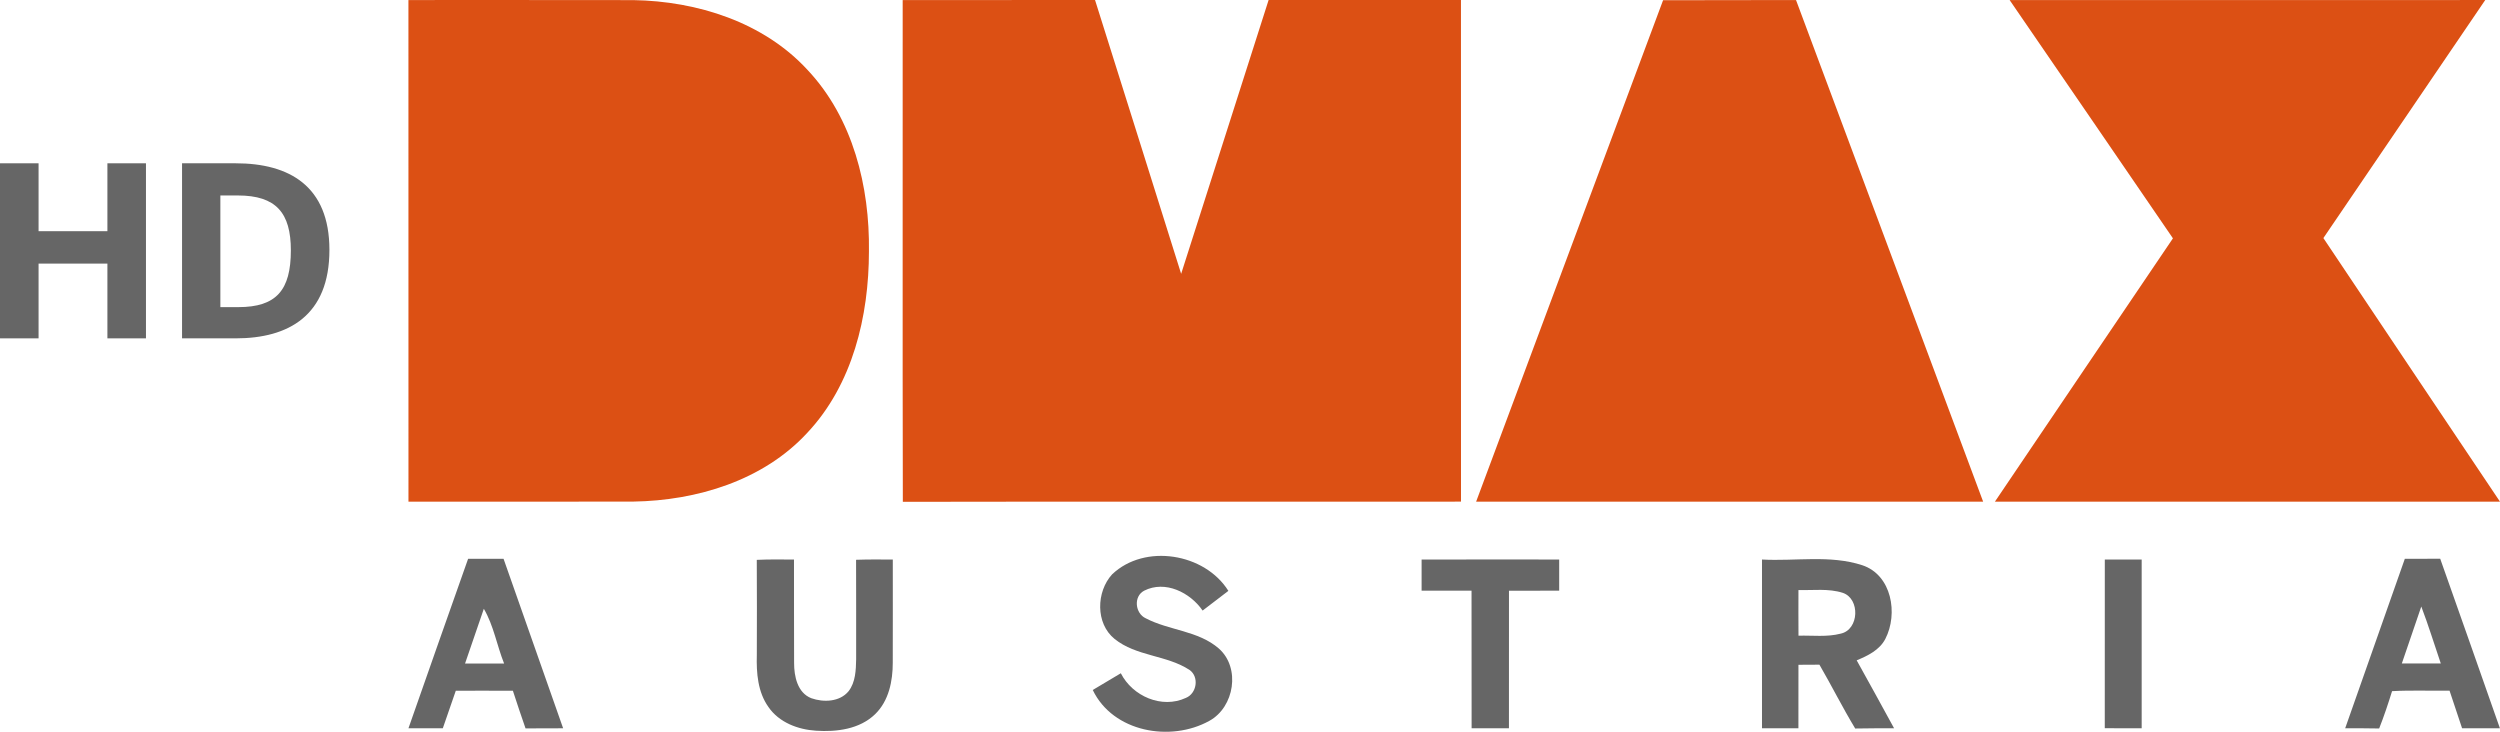
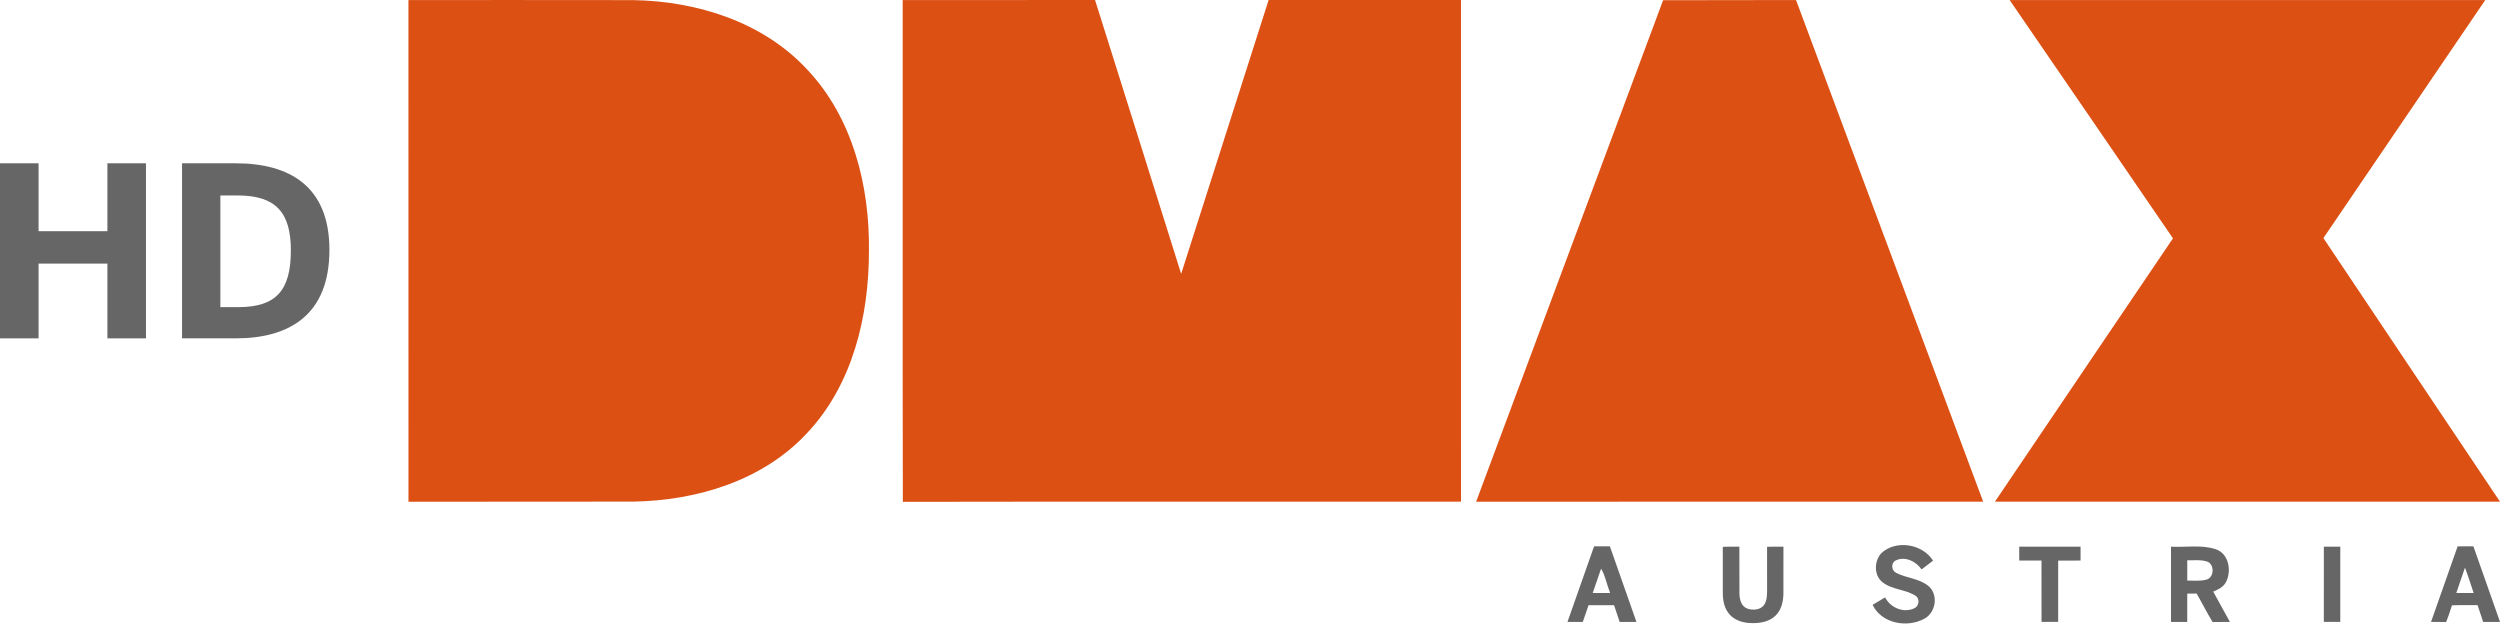
- <svg xmlns="http://www.w3.org/2000/svg" width="956.23" height="279.91" version="1.1" viewBox="0 0 956.23 279.91">
-   <g transform="matrix(1.0001 0 0 1.0001 156.17 39.757)" fill="#dc5014">
+ <svg xmlns="http://www.w3.org/2000/svg" width="956.22" height="238.47" version="1.1" viewBox="0 0 956.22 238.47">
+   <g transform="matrix(1.0001 0 0 1.0001 156.17 39.759)" fill="#dc5014">
    <path d="m479.89-39.667 50.847-0.073 71.57 191.85-193.92 0.014 71.508-191.78z" stroke-width="1.165" />
-     <g transform="matrix(1.1655 0 0 1.1655 -160.62 -39.755)">
+     <g transform="matrix(1.1655,0,0,1.1655,-160.62,-39.755)">
      <path d="m137.86 0.013c24.6 0.013 49.2-0.025 73.8 0.025 20.925 0.338 42.737 7.2 57.2 22.95 14.875 15.838 20.4 38.26 20.11 59.51-0.012 21.25-5.338 43.713-20.262 59.56-14.438 15.65-36.25 22.21-57.05 22.537-24.6 0.075-49.19 0-73.79 0.037-0.025-54.875 0-109.75-0.012-164.62z" />
      <path d="m300.05 0.013c21.04-0.013 42.07 0.025 63.11-0.013 9.463 29.938 18.838 59.913 28.26 89.86 9.588-29.938 19.11-59.9 28.7-89.85h63.12c0.012 54.862 0 109.74 0.012 164.6-61.05 0.063-122.11-0.063-183.16 0.063-0.125-54.888-0.012-109.78-0.05-164.66z" />
      <path d="m663.29 0.025c52.02-0.025 104.04-0.013 156.06-0.013-17.712 26.04-35.388 52.1-53.11 78.11 19.263 28.862 38.638 57.662 57.95 86.5h-165.74c19.487-28.8 38.913-57.638 58.42-86.41-17.813-26.1-35.737-52.13-53.587-78.19z" />
    </g>
  </g>
-   <g transform="matrix(1 0 0 1 156.23 39.763)" fill="#666" stroke-width="1.165">
+   <g transform="matrix(.44588 0 0 .44588 599.54 131.4)" fill="#666" stroke-width="1.165">
    <path d="m269.18 179.89c12.457-11.83 35.403-8.086 44.43 6.352-3.279 2.52-6.556 5.027-9.849 7.533-4.75-6.921-14.321-11.69-22.367-7.605-4.167 2.199-3.467 8.712 0.641 10.571 8.93 4.674 20.061 4.697 27.915 11.539 8.392 7.372 5.987 22.437-3.628 27.682-14.788 8.217-36.846 4.328-44.582-11.815 3.555-2.156 7.139-4.283 10.738-6.396 4.458 8.785 15.676 13.695 24.87 9.429 4.181-1.676 5.173-7.999 1.457-10.665-8.755-5.769-20.44-5.187-28.745-11.918-7.314-5.93-7.005-18.037-0.888-24.709z" />
    <path d="m133.23 174.38c4.736-0.219 9.485-0.16 14.235-0.117 0.058 13.171-0.043 26.356 0.043 39.526-0.015 5.085 1.253 11.422 6.57 13.506 4.674 1.661 10.884 1.443 14.264-2.666 2.681-3.454 2.811-8.086 2.9-12.267-0.014-12.675 0.029-25.336-0.029-38.012 4.674-0.16 9.359-0.132 14.045-0.087 0 13.141 0.029 26.283-0.014 39.41 0.014 7.04-1.5 14.657-6.745 19.727-5.915 5.755-14.744 6.862-22.641 6.323-6.906-0.437-14.115-3.162-18.153-9.047-4.095-5.725-4.647-13.04-4.458-19.849 0.029-12.151 0.073-24.301-0.015-36.458z" />
    <path d="m387.52 174.26c17.541-0.043 35.083-0.029 52.624-0.014v11.918c-6.41 0.029-12.807-0.014-19.202 0.029-0.029 17.53 0.014 35.071-0.014 52.589-4.764 0.029-9.528 0.029-14.278 0-0.044-17.541 0.014-35.071-0.029-52.612-6.366-0.029-12.734 0-19.1-0.014-0.014-3.977-0.014-7.941 0-11.904z" />
    <path d="m517.72 174.25c12.734 0.714 25.992-1.851 38.331 2.171 11.335 3.73 13.812 18.59 8.843 28.194-2.215 4.268-6.716 6.44-10.956 8.194 4.837 8.625 9.543 17.323 14.307 25.992-4.968 0.014-9.921-0.029-14.875 0.087-4.822-7.984-9.004-16.352-13.681-24.418-2.696 0.014-5.362 0.029-8.027 0.043-0.029 8.101 0 16.186-0.014 24.287-4.648 0.029-9.295 0.014-13.928-0.014 0-21.504-0.014-43.022 0-64.524m13.942 11.667c-0.014 5.814-0.029 11.626 0.014 17.454 5.362-0.16 10.883 0.597 16.158-0.787 7.051-1.515 7.504-13.331 0.787-15.603-5.464-1.748-11.32-0.917-16.959-1.063z" />
    <path d="m0 238.8c7.576-21.607 15.164-43.23 22.815-64.819 4.516-0.014 9.047-0.014 13.563 0 7.591 21.621 15.21 43.207 22.786 64.819-4.793 0-9.587 0.014-14.379 0.043-1.69-4.779-3.249-9.587-4.837-14.394-7.285-0.043-14.569-0.029-21.84-0.014-1.661 4.794-3.308 9.587-4.968 14.365-4.386 0.014-8.771 0.014-13.141 0m28.833-45.701c-2.405 6.964-4.808 13.943-7.182 20.921 4.968 0.029 9.951 0.029 14.934 0-2.754-6.877-3.992-14.54-7.751-20.921z" />
    <path d="m648.84 174.25c4.686-0.014 9.394-0.014 14.103 0 0.015 21.519 0.015 43.022 0 64.536-4.709 0.029-9.418 0.029-14.115-0.029 0.015-21.504 0-43.008 0.015-64.513z" />
    <path d="m763.6 173.97c4.501-0.014 9.004-0.014 13.534-0.014 7.677 21.592 15.222 43.23 22.829 64.833-4.823 0.014-9.645 0.014-14.468 0-1.618-4.794-3.205-9.587-4.793-14.38-7.329 0.103-14.657-0.219-21.984 0.189-1.486 4.808-3.089 9.587-4.938 14.278-4.342-0.087-8.669-0.087-12.996-0.087 7.591-21.606 15.199-43.206 22.815-64.819m6.294 18.255c-2.433 7.285-4.998 14.511-7.446 21.796 4.969 0 9.936 0.014 14.905-0.014-2.477-7.255-4.72-14.612-7.459-21.782z" />
  </g>
  <g transform="matrix(2.2621 0 0 2.2621 238.45 765.52)" fill="#666" stroke-width="1px" aria-label="HD">
    <path d="m-105.41-281.2h6.52v-12.64h11.64v12.64h6.52v-29.6h-6.52v11.48h-11.64v-11.48h-6.52z" />
    <path d="m-74.63-281.2h9.08c8.92 0 15.84-3.84 15.84-14.96 0-10.8-6.8-14.64-15.84-14.64h-9.08zm6.48-5.28v-18.88h2.96c6.48 0 8.96 2.96 8.96 9.28 0 6.72-2.44 9.6-8.88 9.6z" />
  </g>
</svg>
